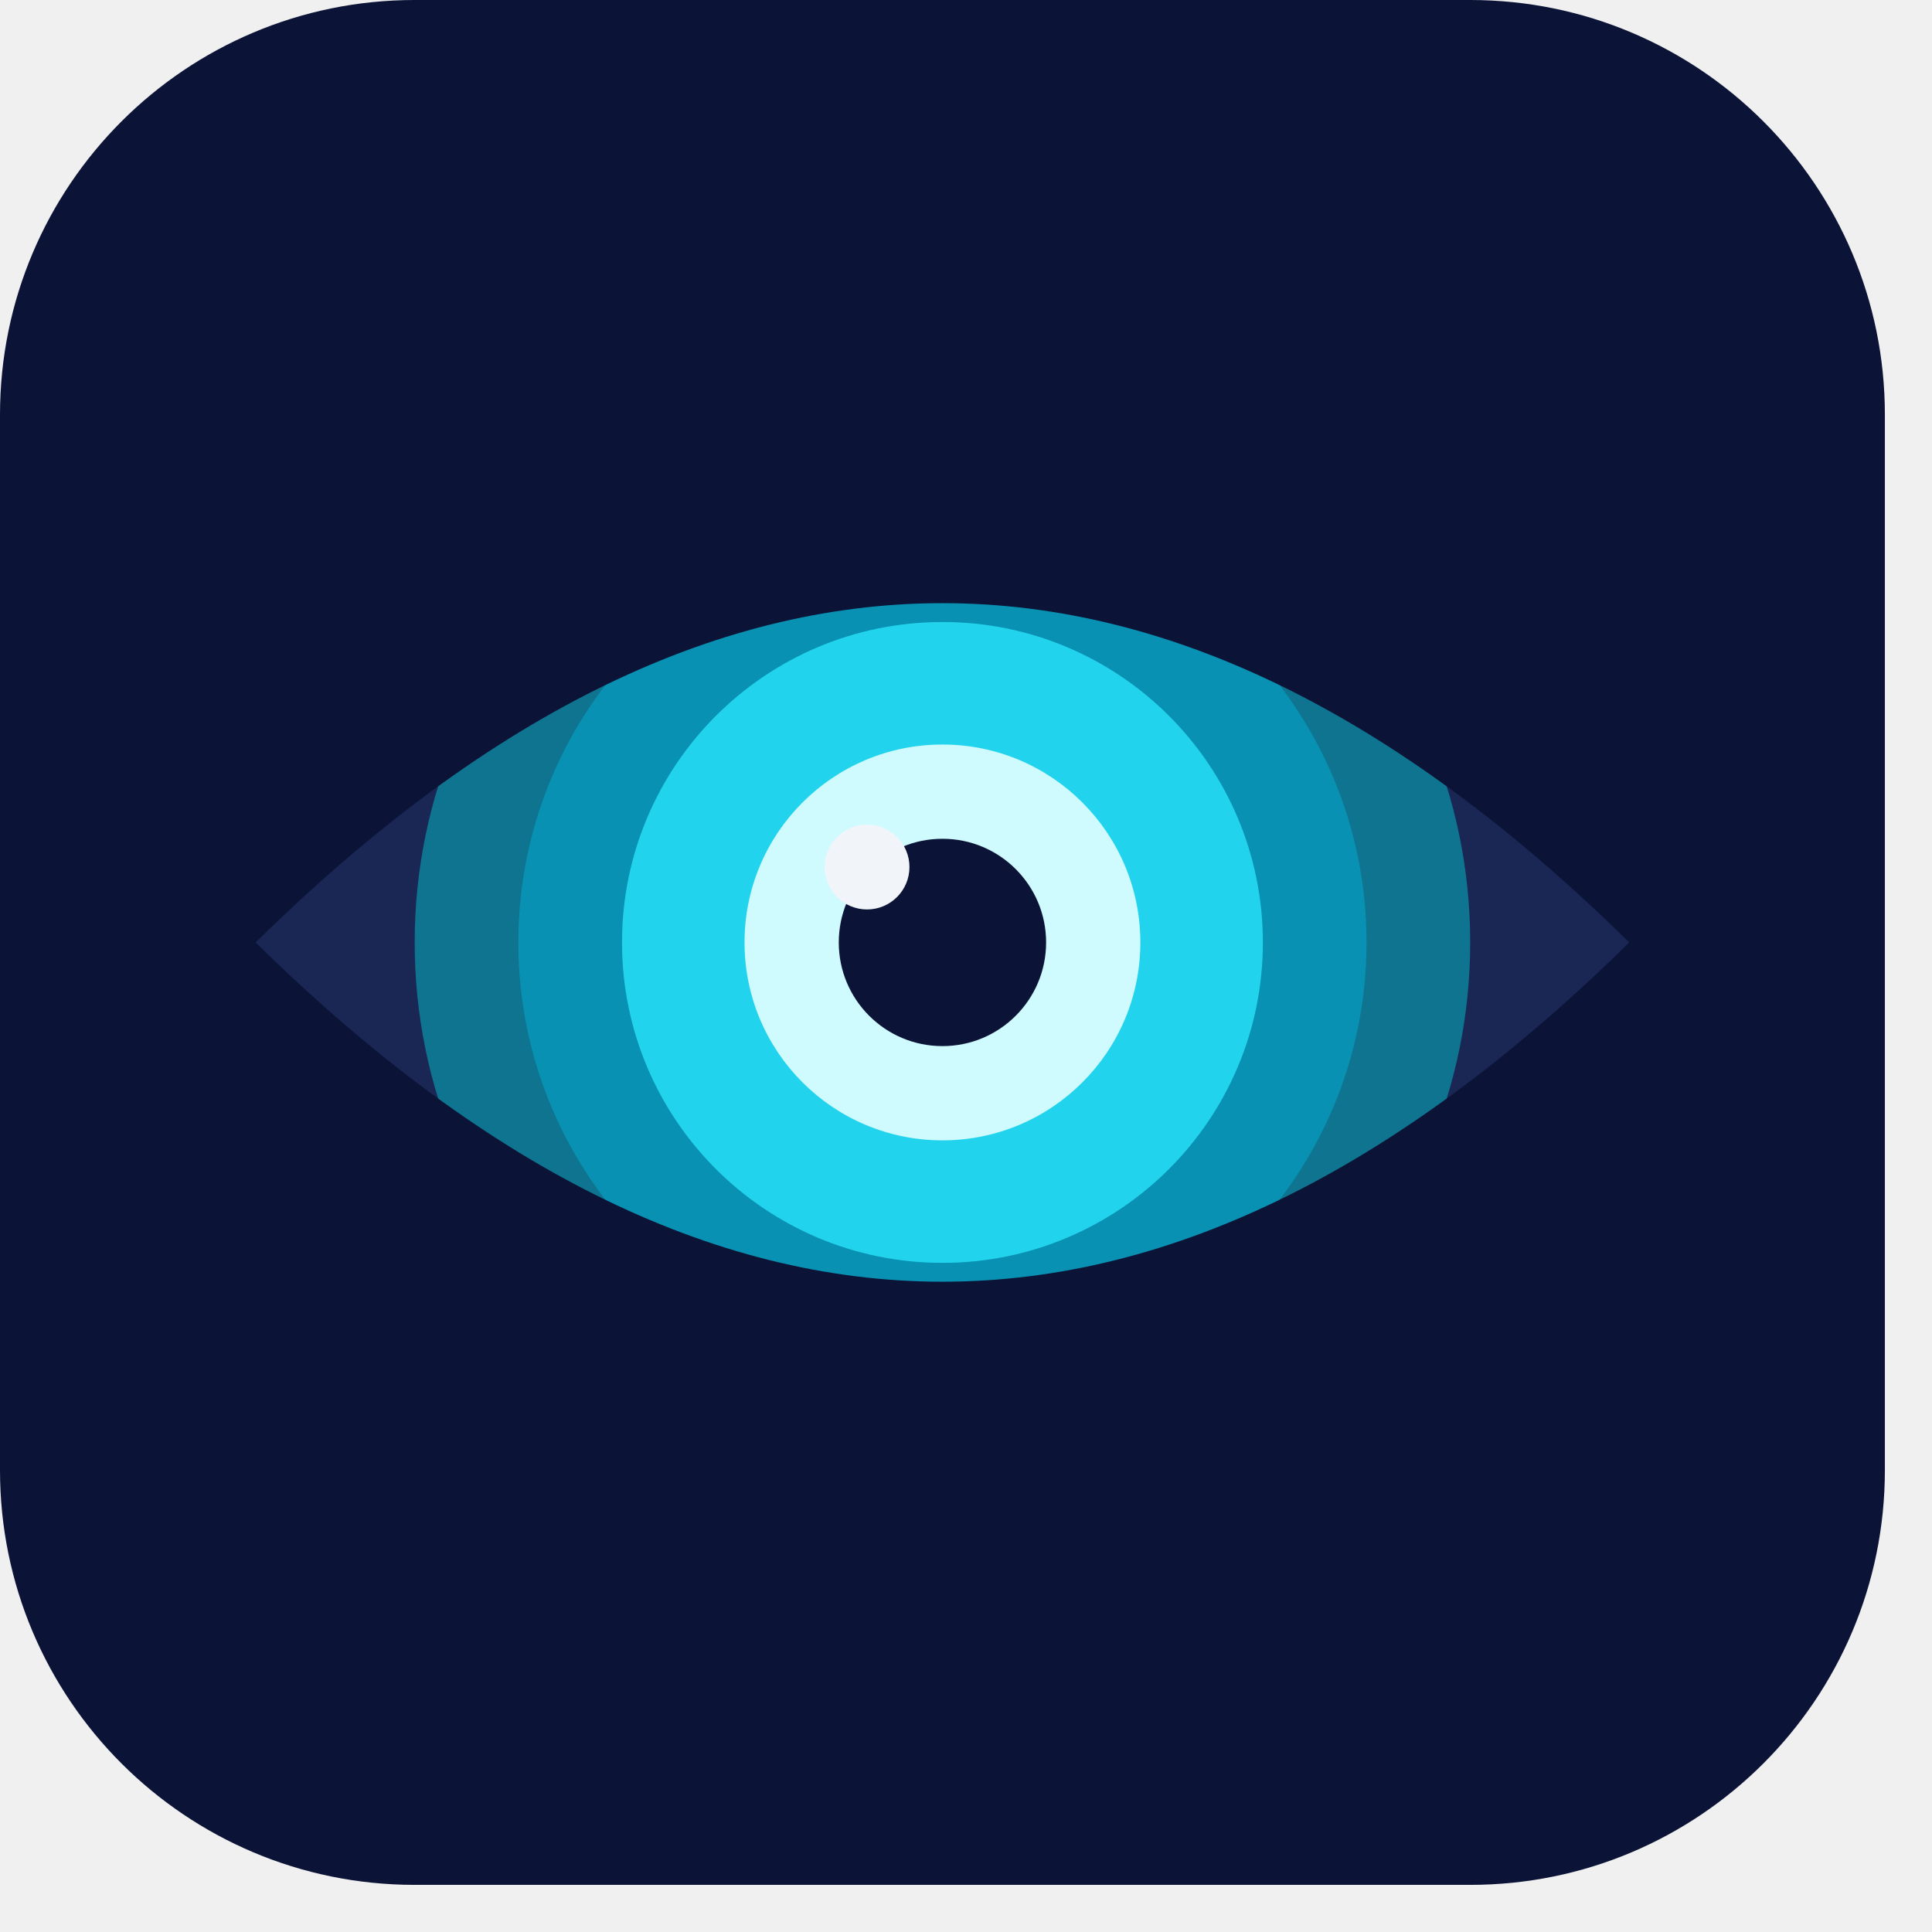
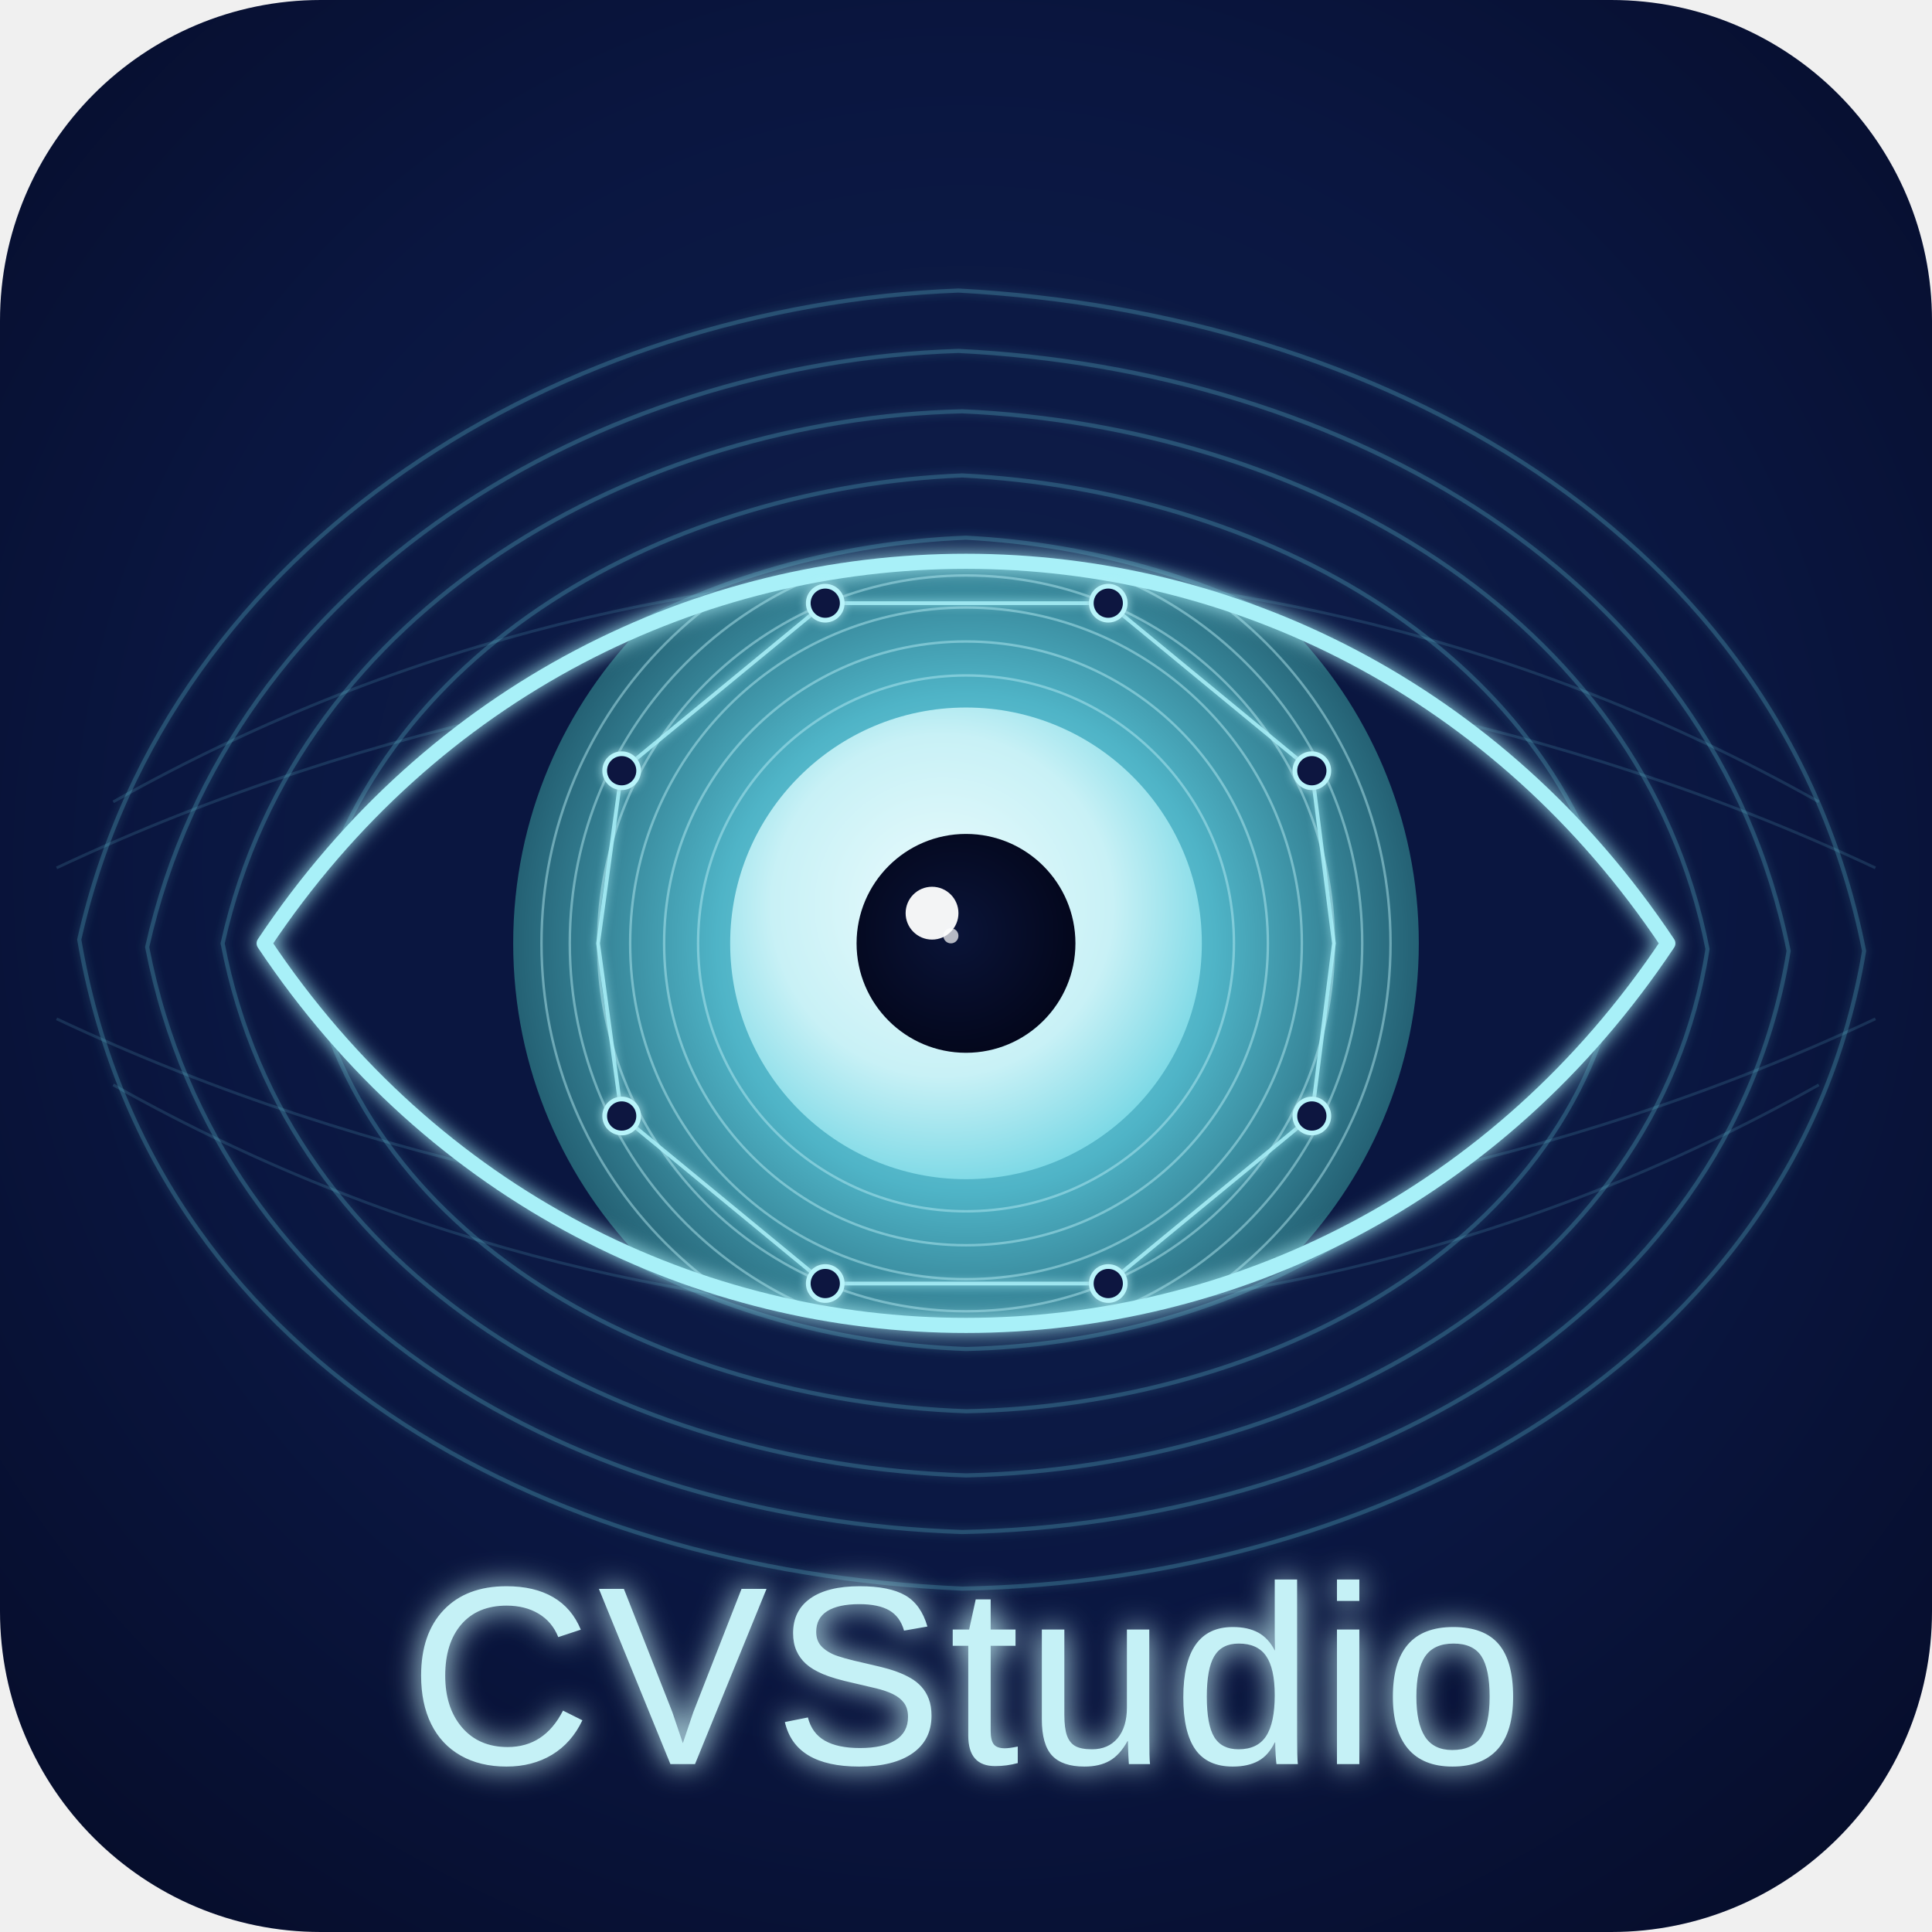
- <svg xmlns="http://www.w3.org/2000/svg" width="100%" viewBox="0 0 410 410" role="img" style="">
+ <svg xmlns="http://www.w3.org/2000/svg" viewBox="0 0 1024 1024" width="1024" height="1024">
  <defs>
-     <clipPath id="eyeShape2">
-       <path d="M 50 200 Q 200 50, 350 200 Q 200 350, 50 200 Z" />
+     <radialGradient id="bgGrad" cx="50%" cy="45%" r="75%">
+       <stop offset="0%" stop-color="#10204D" />
+       <stop offset="55%" stop-color="#0A1640" />
+       <stop offset="100%" stop-color="#050B26" />
+     </radialGradient>
+     <radialGradient id="irisRing" cx="50%" cy="50%" r="55%">
+       <stop offset="0%" stop-color="#9FE6F0" />
+       <stop offset="50%" stop-color="#4FB4C7" />
+       <stop offset="100%" stop-color="#1B4F62" />
+     </radialGradient>
+     <radialGradient id="irisCenter" cx="45%" cy="42%" r="60%">
+       <stop offset="0%" stop-color="#EAFBFD" />
+       <stop offset="60%" stop-color="#C8F1F6" />
+       <stop offset="100%" stop-color="#7AD8E5" />
+     </radialGradient>
+     <radialGradient id="pupilGrad" cx="45%" cy="45%" r="60%">
+       <stop offset="0%" stop-color="#0A1438" />
+       <stop offset="100%" stop-color="#03061A" />
+     </radialGradient>
+     <filter id="cyanGlow" x="-30%" y="-30%" width="160%" height="160%">
+       <feGaussianBlur stdDeviation="5" result="b" />
+       <feMerge>
+         <feMergeNode in="b" />
+         <feMergeNode in="SourceGraphic" />
+       </feMerge>
+     </filter>
+     <filter id="softGlow" x="-30%" y="-30%" width="160%" height="160%">
+       <feGaussianBlur stdDeviation="2.5" result="b" />
+       <feMerge>
+         <feMergeNode in="b" />
+         <feMergeNode in="SourceGraphic" />
+       </feMerge>
+     </filter>
+     <filter id="hardGlow" x="-50%" y="-50%" width="200%" height="200%">
+       <feGaussianBlur stdDeviation="8" result="b" />
+       <feMerge>
+         <feMergeNode in="b" />
+         <feMergeNode in="SourceGraphic" />
+       </feMerge>
+     </filter>
+     <clipPath id="roundedClip">
+       <rect x="0" y="0" width="1024" height="1024" rx="170" ry="170" />
+     </clipPath>
+     <clipPath id="eyeShape">
+       <path d="M 140 500 C 320 230, 704 230, 884 500 C 704 770, 320 770, 140 500 Z" />
    </clipPath>
  </defs>
-   <rect width="400" height="400" rx="88" fill="#0b1437" style="fill:rgb(11, 20, 55);stroke:none;color:rgb(0, 0, 0);stroke-width:1px;stroke-linecap:butt;stroke-linejoin:miter;opacity:1;font-family:&quot;Anthropic Sans&quot;, -apple-system, BlinkMacSystemFont, &quot;Segoe UI&quot;, sans-serif;font-size:16px;font-weight:400;text-anchor:start;dominant-baseline:auto" />
-   <path d="M 50 200 Q 200 50, 350 200 Q 200 350, 50 200 Z" fill="#1a2654" style="fill:rgb(26, 38, 84);stroke:none;color:rgb(0, 0, 0);stroke-width:1px;stroke-linecap:butt;stroke-linejoin:miter;opacity:1;font-family:&quot;Anthropic Sans&quot;, -apple-system, BlinkMacSystemFont, &quot;Segoe UI&quot;, sans-serif;font-size:16px;font-weight:400;text-anchor:start;dominant-baseline:auto" />
-   <g clip-path="url(#eyeShape2)" style="fill:rgb(0, 0, 0);stroke:none;color:rgb(0, 0, 0);stroke-width:1px;stroke-linecap:butt;stroke-linejoin:miter;opacity:1;font-family:&quot;Anthropic Sans&quot;, -apple-system, BlinkMacSystemFont, &quot;Segoe UI&quot;, sans-serif;font-size:16px;font-weight:400;text-anchor:start;dominant-baseline:auto">
-     <circle cx="200" cy="200" r="112" fill="#0e7490" style="fill:rgb(14, 116, 144);stroke:none;color:rgb(0, 0, 0);stroke-width:1px;stroke-linecap:butt;stroke-linejoin:miter;opacity:1;font-family:&quot;Anthropic Sans&quot;, -apple-system, BlinkMacSystemFont, &quot;Segoe UI&quot;, sans-serif;font-size:16px;font-weight:400;text-anchor:start;dominant-baseline:auto" />
-     <circle cx="200" cy="200" r="90" fill="#0891b2" style="fill:rgb(8, 145, 178);stroke:none;color:rgb(0, 0, 0);stroke-width:1px;stroke-linecap:butt;stroke-linejoin:miter;opacity:1;font-family:&quot;Anthropic Sans&quot;, -apple-system, BlinkMacSystemFont, &quot;Segoe UI&quot;, sans-serif;font-size:16px;font-weight:400;text-anchor:start;dominant-baseline:auto" />
-     <circle cx="200" cy="200" r="68" fill="#22d3ee" style="fill:rgb(34, 211, 238);stroke:none;color:rgb(0, 0, 0);stroke-width:1px;stroke-linecap:butt;stroke-linejoin:miter;opacity:1;font-family:&quot;Anthropic Sans&quot;, -apple-system, BlinkMacSystemFont, &quot;Segoe UI&quot;, sans-serif;font-size:16px;font-weight:400;text-anchor:start;dominant-baseline:auto" />
-     <circle cx="200" cy="200" r="42" fill="#cffafe" style="fill:rgb(207, 250, 254);stroke:none;color:rgb(0, 0, 0);stroke-width:1px;stroke-linecap:butt;stroke-linejoin:miter;opacity:1;font-family:&quot;Anthropic Sans&quot;, -apple-system, BlinkMacSystemFont, &quot;Segoe UI&quot;, sans-serif;font-size:16px;font-weight:400;text-anchor:start;dominant-baseline:auto" />
-     <circle cx="200" cy="200" r="22" fill="#0b1437" style="fill:rgb(11, 20, 55);stroke:none;color:rgb(0, 0, 0);stroke-width:1px;stroke-linecap:butt;stroke-linejoin:miter;opacity:1;font-family:&quot;Anthropic Sans&quot;, -apple-system, BlinkMacSystemFont, &quot;Segoe UI&quot;, sans-serif;font-size:16px;font-weight:400;text-anchor:start;dominant-baseline:auto" />
+   <g clip-path="url(#roundedClip)">
+     <rect width="1024" height="1024" fill="url(#bgGrad)" />
+     <g fill="none" stroke="#6FE0EC" stroke-opacity="0.22" stroke-width="2.2" filter="url(#softGlow)">
+       <path d="M 250 500                C 270 380, 400 320, 512 318                C 624 320, 754 380, 774 500                C 754 620, 624 680, 512 682                C 400 680, 270 620, 250 500 Z" />
+       <path d="M 205 498                C 230 360, 380 290, 512 285                C 648 292, 795 365, 818 502                C 800 638, 650 712, 512 715                C 372 710, 228 635, 205 498 Z" />
+       <path d="M 162 502                C 195 340, 360 258, 510 252                C 668 260, 830 345, 860 504                C 838 660, 670 745, 512 748                C 350 742, 188 658, 162 502 Z" />
+       <path d="M 118 500                C 158 320, 340 222, 510 218                C 690 226, 870 325, 905 503                C 878 678, 692 778, 512 782                C 328 776, 152 678, 118 500 Z" />
+       <path d="M 78 502                C 122 305, 318 192, 508 186                C 712 196, 908 305, 948 504                C 916 700, 712 808, 510 812                C 305 805, 116 698, 78 502 Z" />
+       <path d="M 42 498                C 90 285, 300 162, 508 154                C 730 166, 944 282, 988 504                C 952 720, 732 838, 510 842                C 285 832, 80 720, 42 498 Z" />
+     </g>
+     <g fill="none" stroke="#7AE8F2" stroke-opacity="0.14" stroke-width="1.5">
+       <path d="M 30 460 C 200 380, 380 350, 512 348 C 644 350, 824 380, 994 460" />
+       <path d="M 30 540 C 200 620, 380 650, 512 652 C 644 650, 824 620, 994 540" />
+       <path d="M 60 425 C 220 335, 380 305, 512 302 C 644 305, 804 335, 964 425" />
+       <path d="M 60 575 C 220 665, 380 695, 512 698 C 644 695, 804 665, 964 575" />
+     </g>
+     <g clip-path="url(#eyeShape)">
+       <rect x="0" y="0" width="1024" height="1024" fill="#0A1640" />
+       <circle cx="512" cy="500" r="240" fill="url(#irisRing)" />
+       <g fill="none" stroke="#BFF2F8" stroke-opacity="0.45" stroke-width="1.3">
+         <circle cx="512" cy="500" r="225" />
+         <circle cx="512" cy="500" r="210" />
+         <circle cx="512" cy="500" r="195" />
+         <circle cx="512" cy="500" r="178" />
+         <circle cx="512" cy="500" r="160" />
+         <circle cx="512" cy="500" r="142" />
+       </g>
+       <circle cx="512" cy="500" r="125" fill="url(#irisCenter)" />
+       <circle cx="512" cy="500" r="58" fill="url(#pupilGrad)" />
+       <circle cx="494" cy="484" r="14" fill="#FFFFFF" opacity="0.95" />
+       <circle cx="504" cy="496" r="4" fill="#FFFFFF" opacity="0.7" />
+     </g>
+     <g filter="url(#cyanGlow)">
+       <path d="M 140 500 C 320 230, 704 230, 884 500 C 704 770, 320 770, 140 500 Z" fill="none" stroke="#A8F0F8" stroke-width="8" stroke-linejoin="round" />
+     </g>
+     <g stroke="#A8F0F8" stroke-width="2" fill="none" opacity="0.9" filter="url(#softGlow)">
+       <path d="         M 437.4 319.7         L 587.4 319.7         L 695.3 408.5         L 707 500         L 695.3 591.5         L 587.4 680.3         L 437.4 680.3         L 329.5 591.5         L 317 500         L 329.5 408.5         Z" />
+     </g>
+     <g fill="#0A1640" stroke="#B8F4FA" stroke-width="2.5" filter="url(#softGlow)">
+       <circle cx="437.4" cy="319.7" r="9" />
+       <circle cx="587.4" cy="319.7" r="9" />
+       <circle cx="695.3" cy="408.5" r="9" />
+       <circle cx="695.3" cy="591.5" r="9" />
+       <circle cx="587.4" cy="680.3" r="9" />
+       <circle cx="437.4" cy="680.3" r="9" />
+       <circle cx="329.5" cy="591.5" r="9" />
+       <circle cx="329.5" cy="408.5" r="9" />
+     </g>
+     <g filter="url(#hardGlow)">
+       <text x="512" y="935" font-family="'Segoe UI', 'Helvetica Neue', 'Arial', sans-serif" font-size="135" font-weight="300" fill="#C5F1F6" text-anchor="middle" letter-spacing="3">CVStudio</text>
+     </g>
  </g>
-   <circle cx="184" cy="184" r="9" fill="#f1f5f9" style="fill:rgb(241, 245, 249);stroke:none;color:rgb(0, 0, 0);stroke-width:1px;stroke-linecap:butt;stroke-linejoin:miter;opacity:1;font-family:&quot;Anthropic Sans&quot;, -apple-system, BlinkMacSystemFont, &quot;Segoe UI&quot;, sans-serif;font-size:16px;font-weight:400;text-anchor:start;dominant-baseline:auto" />
-   <path d="M 50 200 Q 200 50, 350 200 Q 200 350, 50 200 Z" fill="none" stroke="#0b1437" stroke-width="6" style="fill:none;stroke:rgb(11, 20, 55);color:rgb(0, 0, 0);stroke-width:6px;stroke-linecap:butt;stroke-linejoin:miter;opacity:1;font-family:&quot;Anthropic Sans&quot;, -apple-system, BlinkMacSystemFont, &quot;Segoe UI&quot;, sans-serif;font-size:16px;font-weight:400;text-anchor:start;dominant-baseline:auto" />
</svg>
